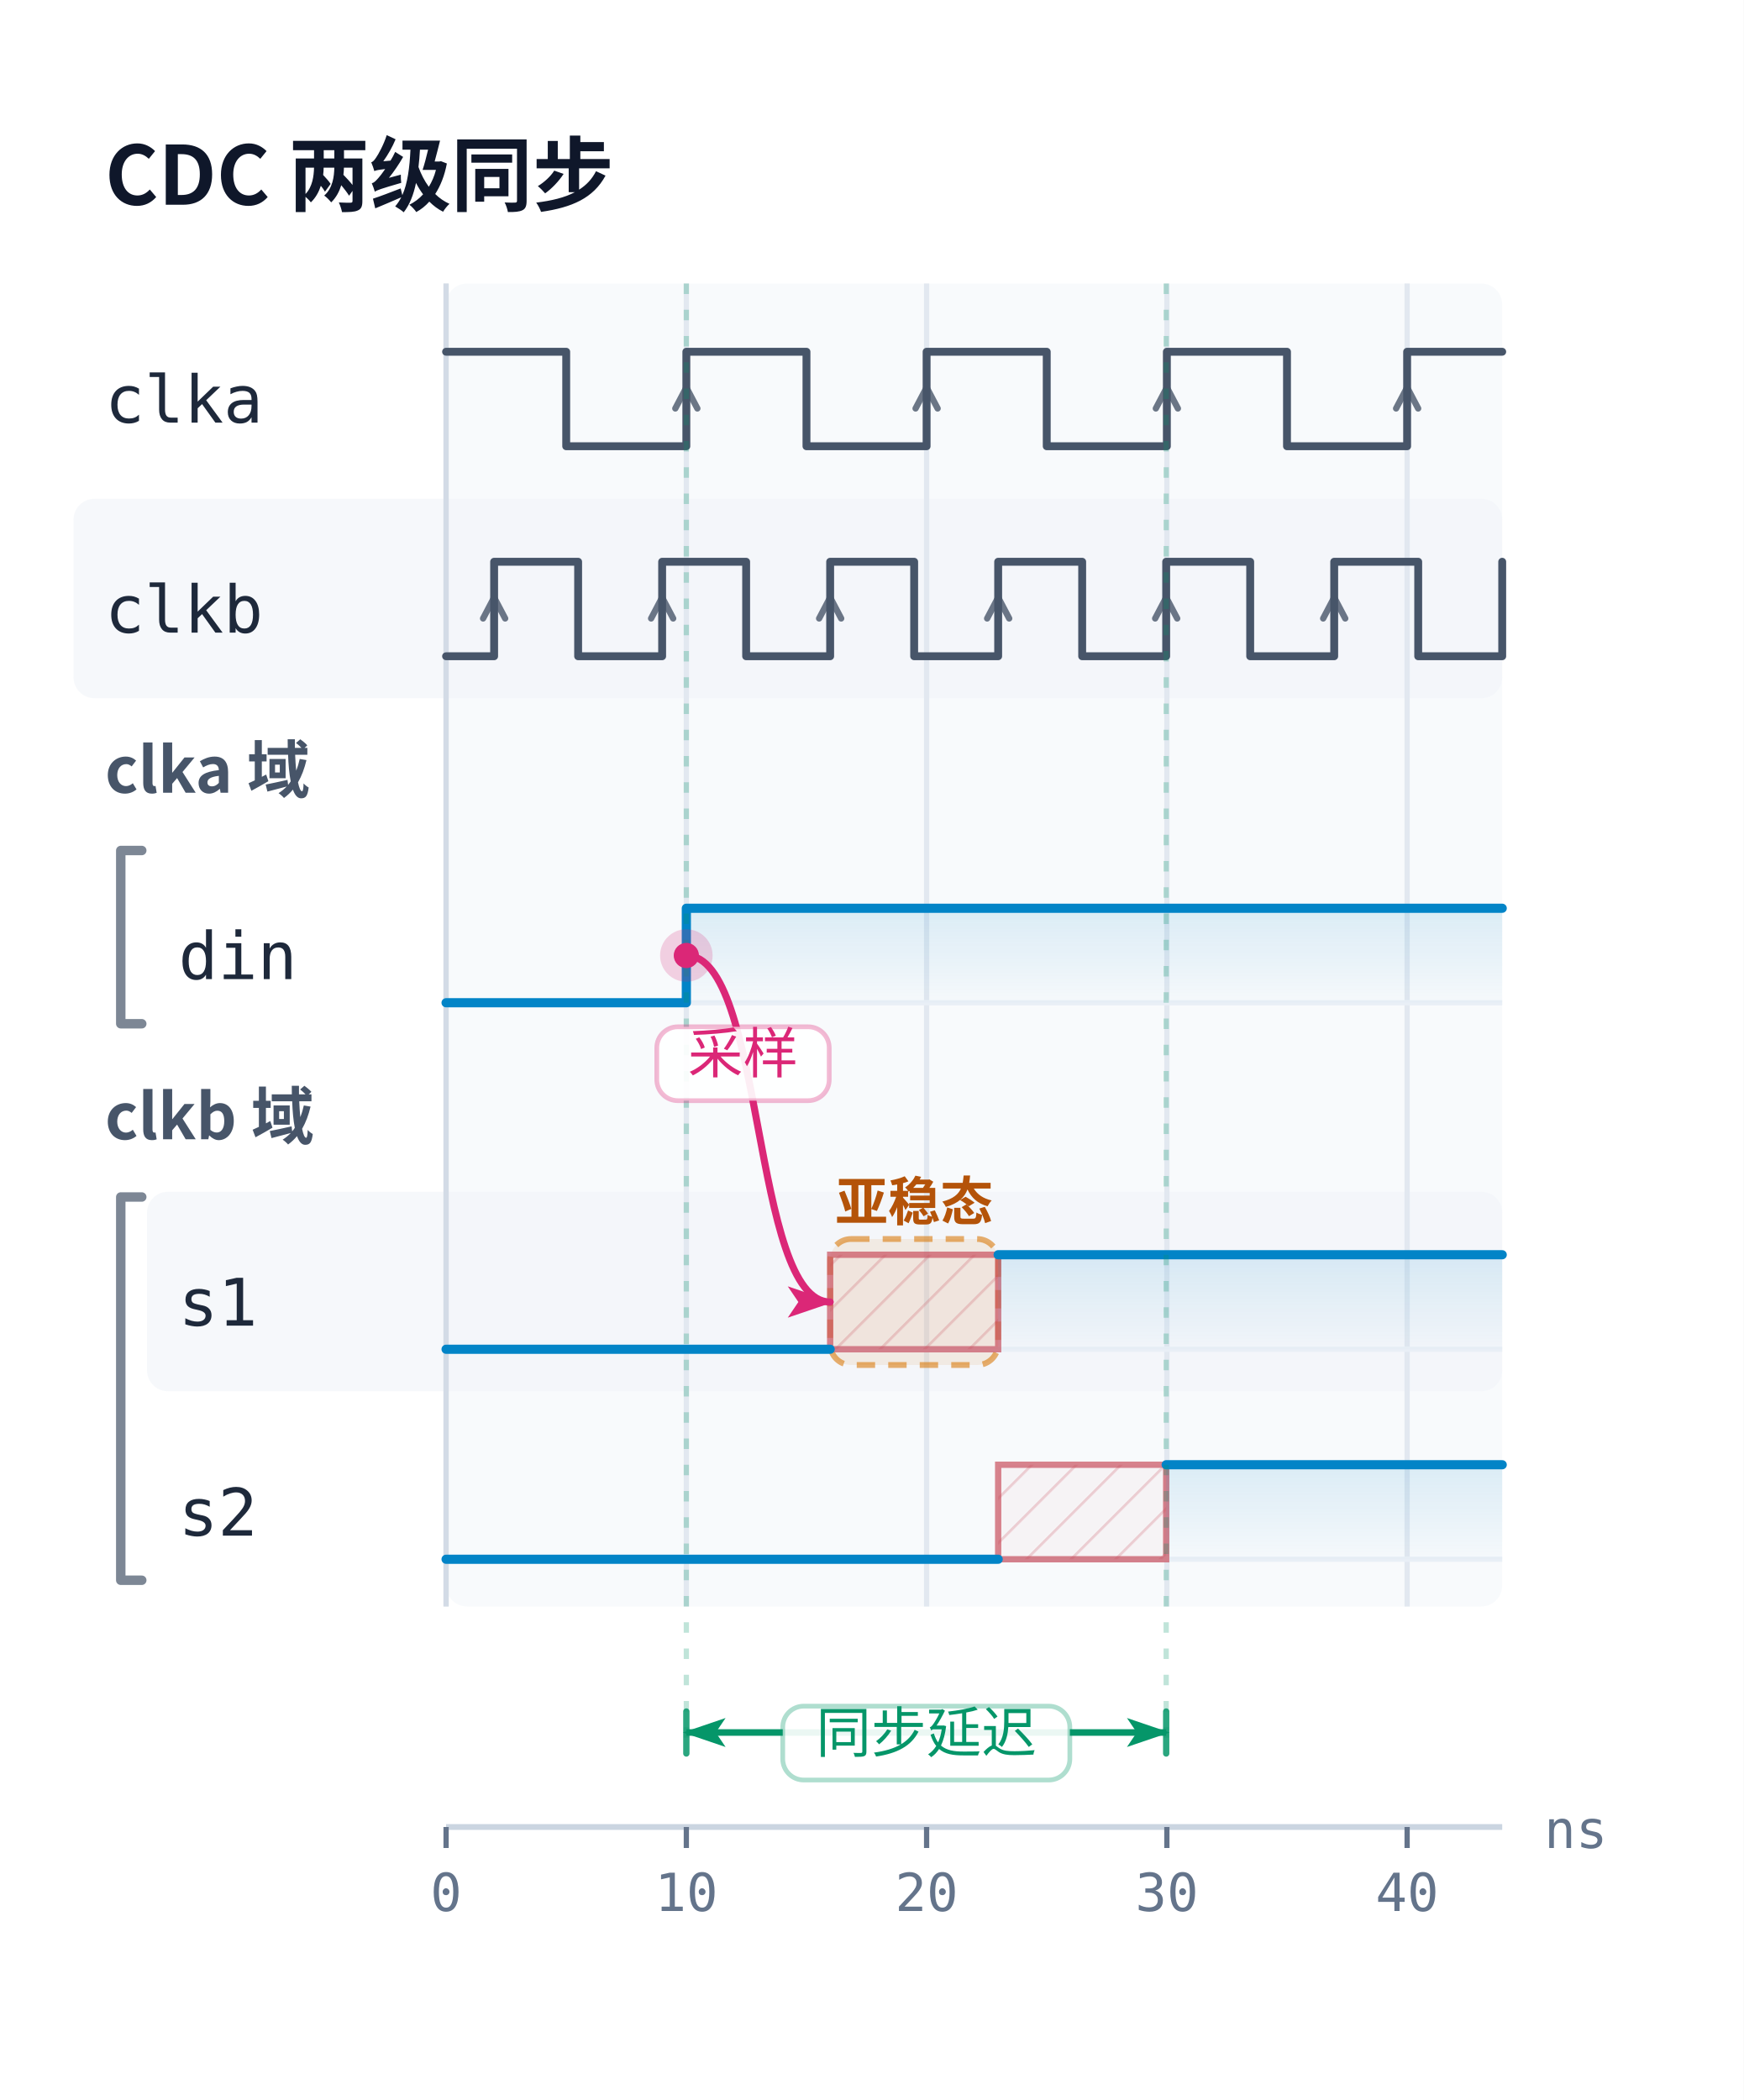
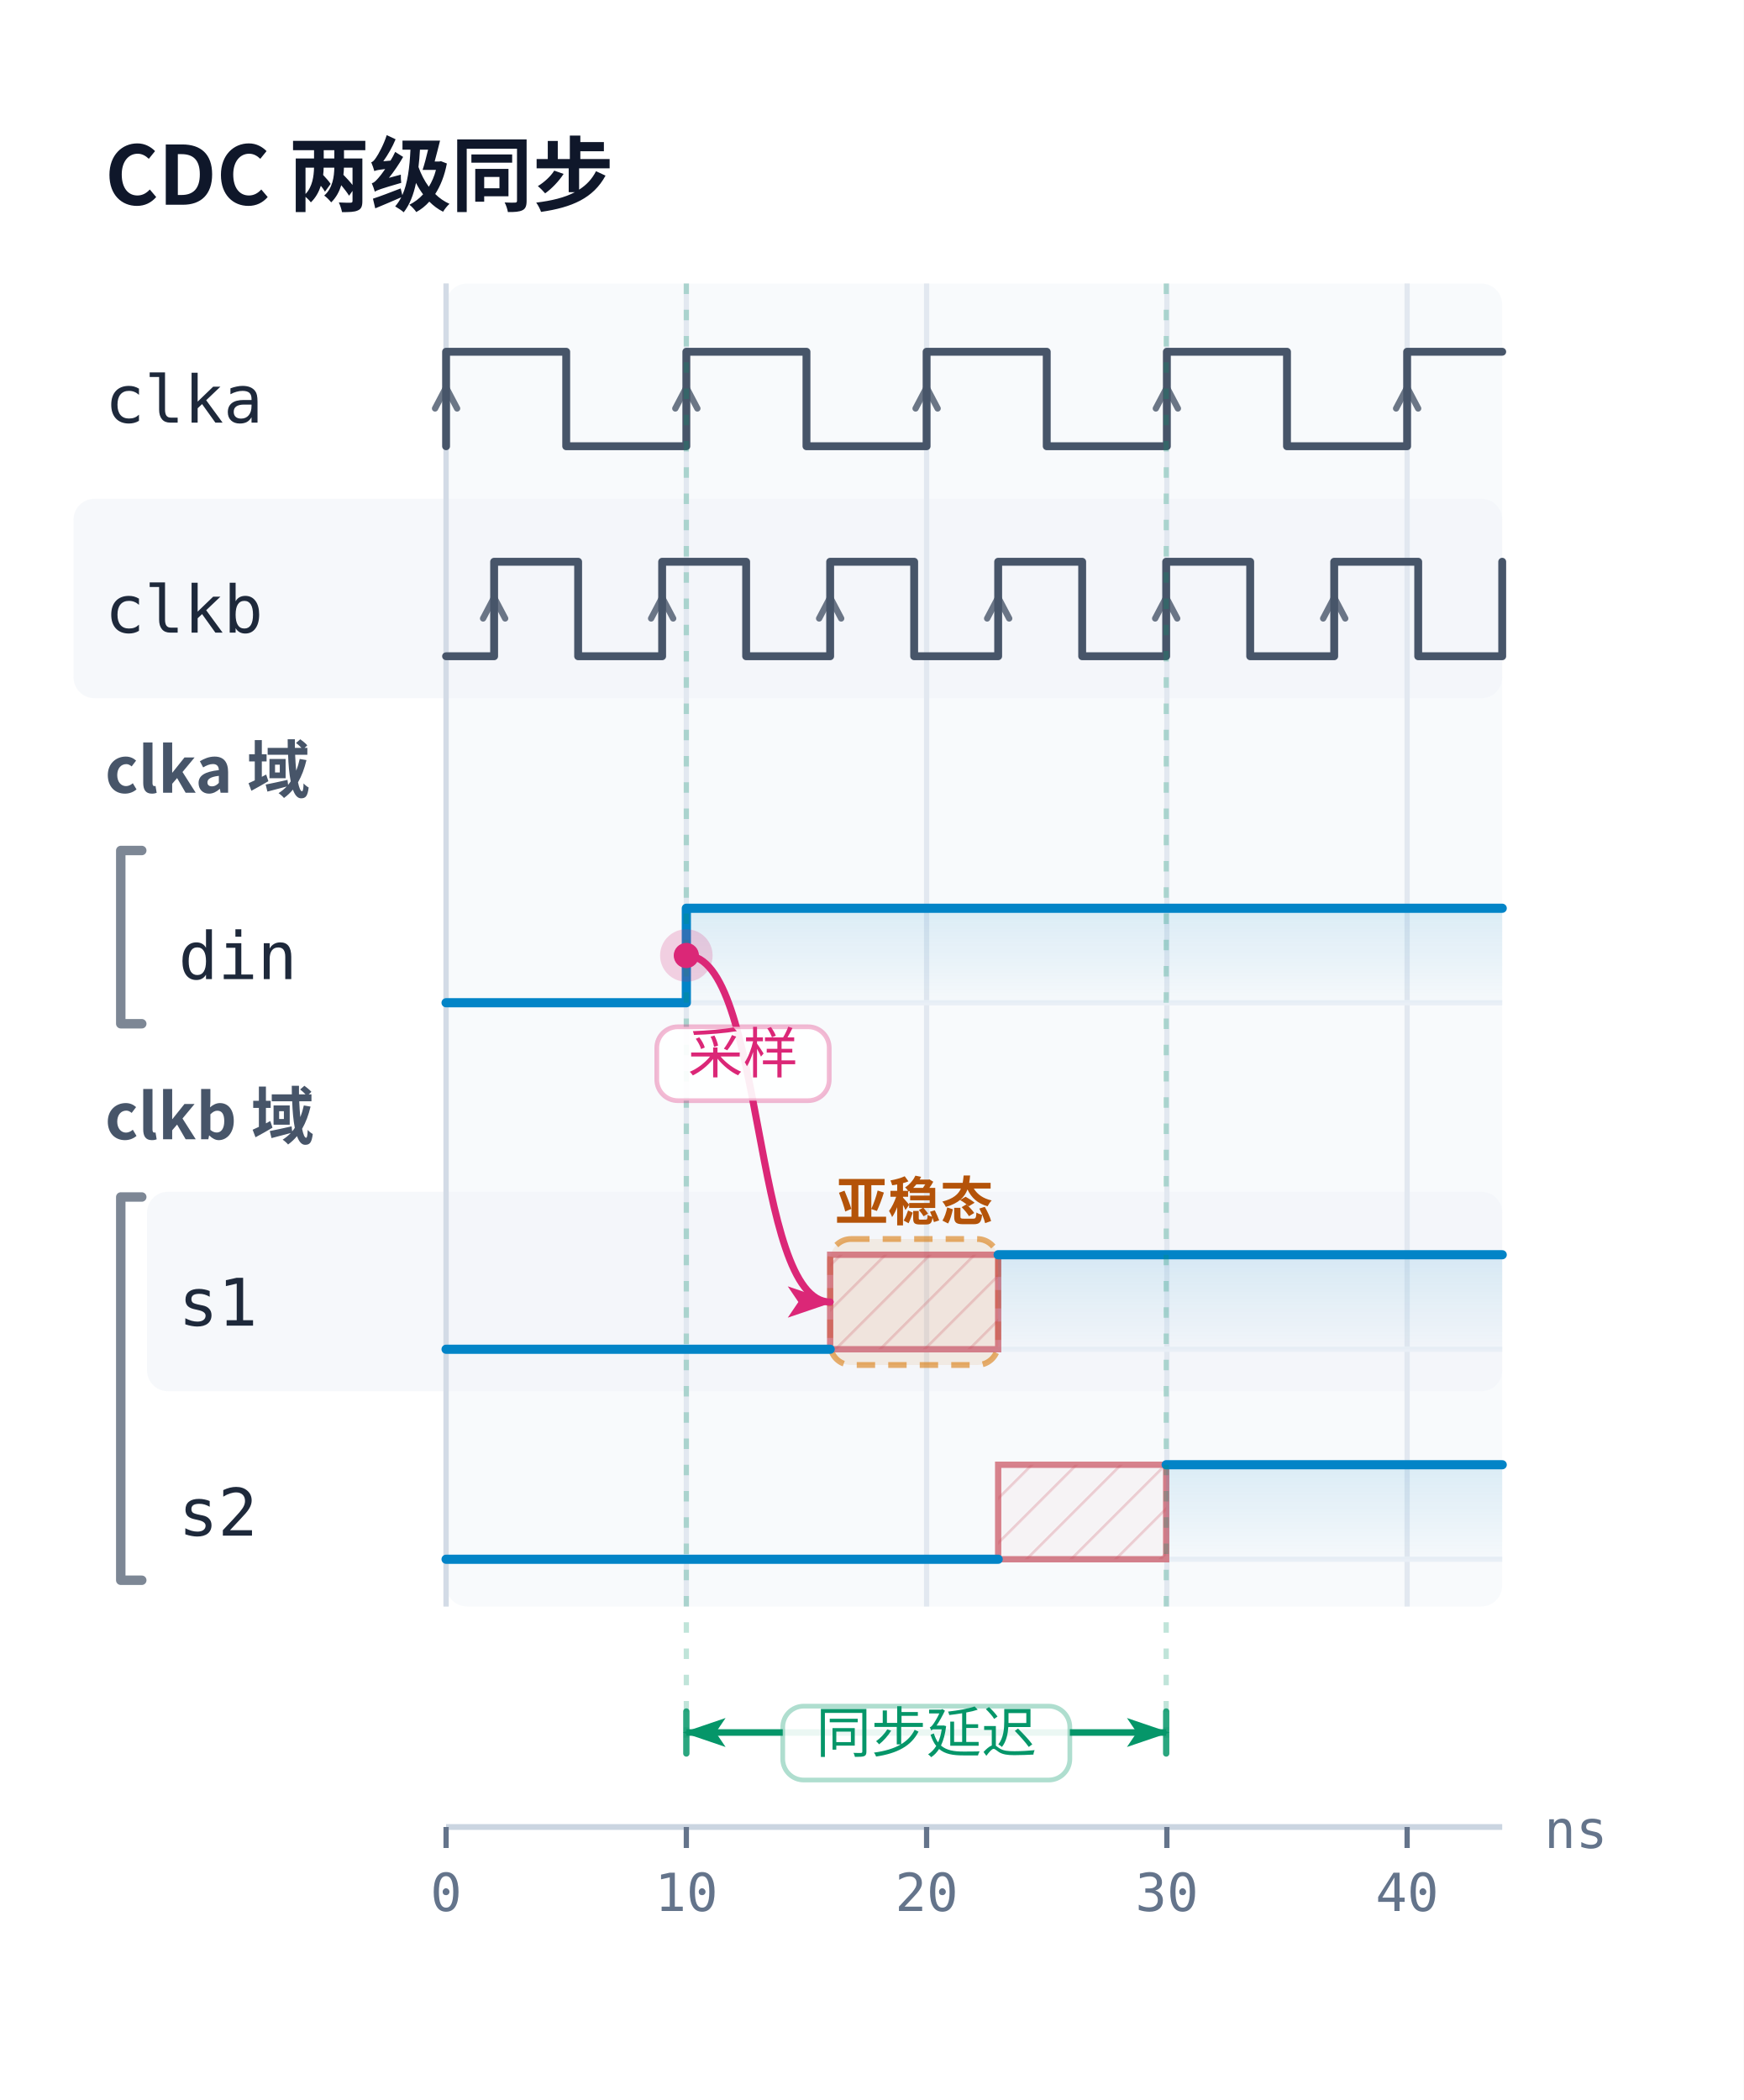
<svg xmlns="http://www.w3.org/2000/svg" width="332.11" height="400" viewBox="0 0 332.11 400">
  <defs>
    <linearGradient id="wv-light-hi-grad" x1="0" y1="0" x2="0" y2="1">
      <stop offset="0%" stop-color="#0284c7" stop-opacity="0.12" />
      <stop offset="100%" stop-color="#0284c7" stop-opacity="0.01" />
    </linearGradient>
    <linearGradient id="wv-light-bus-grad" x1="0" y1="0" x2="0" y2="1">
      <stop offset="0%" stop-color="#2563eb" stop-opacity="0.11" />
      <stop offset="100%" stop-color="#2563eb" stop-opacity="0.04" />
    </linearGradient>
    <pattern id="wv-light-hatch" width="6" height="6" patternUnits="userSpaceOnUse" patternTransform="rotate(45)">
      <rect width="6" height="6" fill="#c9515e" fill-opacity="0.04" />
      <line x1="0" y1="0" x2="0" y2="6" stroke="#c9515e" stroke-width="1.05" stroke-opacity="0.22" />
    </pattern>
    <marker id="wv-light-ah" viewBox="0 0 10 10" refX="9.2" refY="5" markerWidth="6.5" markerHeight="6.5" orient="auto">
      <path d="M0,1.6 L10,5 L0,8.4 L2.3,5 z" fill="#db2777" />
    </marker>
    <marker id="wv-light-mh" viewBox="0 0 10 10" refX="9.2" refY="5" markerWidth="6.5" markerHeight="6.5" orient="auto-start-reverse">
      <path d="M0,1.6 L10,5 L0,8.4 L2.3,5 z" fill="#059669" />
    </marker>
  </defs>
  <rect width="100%" height="100%" fill="#ffffff" />
  <text x="20" y="39" fill="#0f172a" font-size="15.5" font-family="-apple-system, BlinkMacSystemFont, 'SF Pro Text', 'PingFang SC', 'Hiragino Sans GB', 'Noto Sans CJK SC', 'Microsoft YaHei', Helvetica, Arial, sans-serif" text-anchor="start" font-weight="600">CDC 两级同步</text>
  <rect x="84.96" y="54" width="201.15" height="252" rx="4" fill="#f8fafc" />
  <rect x="14" y="95" width="272.11" height="38" rx="4" fill="#f1f5f9" fill-opacity="0.65" />
  <rect x="28" y="227" width="258.11" height="38" rx="4" fill="#f1f5f9" fill-opacity="0.65" />
  <line x1="84.96" y1="54" x2="84.96" y2="306" stroke="#e2e8f0" stroke-width="1" />
  <line x1="130.72" y1="54" x2="130.72" y2="306" stroke="#e2e8f0" stroke-width="1" />
  <line x1="176.48" y1="54" x2="176.48" y2="306" stroke="#e2e8f0" stroke-width="1" />
  <line x1="222.24" y1="54" x2="222.24" y2="306" stroke="#e2e8f0" stroke-width="1" />
  <line x1="268" y1="54" x2="268" y2="306" stroke="#e2e8f0" stroke-width="1" />
  <line x1="84.96" y1="54" x2="84.96" y2="306" stroke="#cbd5e1" stroke-width="1" stroke-opacity="0.65" />
  <text x="20" y="151" fill="#475569" font-size="12" font-family="-apple-system, BlinkMacSystemFont, 'SF Pro Text', 'PingFang SC', 'Hiragino Sans GB', 'Noto Sans CJK SC', 'Microsoft YaHei', Helvetica, Arial, sans-serif" text-anchor="start" font-weight="600">clka 域</text>
  <text x="20" y="217" fill="#475569" font-size="12" font-family="-apple-system, BlinkMacSystemFont, 'SF Pro Text', 'PingFang SC', 'Hiragino Sans GB', 'Noto Sans CJK SC', 'Microsoft YaHei', Helvetica, Arial, sans-serif" text-anchor="start" font-weight="600">clkb 域</text>
  <path d="M27,162 H23 V195 H27" fill="none" stroke="#475569" stroke-width="1.8" stroke-linecap="round" stroke-linejoin="round" stroke-opacity="0.7" />
  <path d="M27,228 H23 V301 H27" fill="none" stroke="#475569" stroke-width="1.8" stroke-linecap="round" stroke-linejoin="round" stroke-opacity="0.7" />
  <text x="20" y="80.5" fill="#1e293b" font-size="12.5" font-family="'SF Mono', 'JetBrains Mono', Menlo, Consolas, 'DejaVu Sans Mono', 'PingFang SC', 'Hiragino Sans GB', 'Noto Sans CJK SC', monospace" text-anchor="start">clka</text>
  <text x="20" y="120.5" fill="#1e293b" font-size="12.5" font-family="'SF Mono', 'JetBrains Mono', Menlo, Consolas, 'DejaVu Sans Mono', 'PingFang SC', 'Hiragino Sans GB', 'Noto Sans CJK SC', monospace" text-anchor="start">clkb</text>
  <text x="34" y="186.5" fill="#1e293b" font-size="12.5" font-family="'SF Mono', 'JetBrains Mono', Menlo, Consolas, 'DejaVu Sans Mono', 'PingFang SC', 'Hiragino Sans GB', 'Noto Sans CJK SC', monospace" text-anchor="start">din</text>
  <text x="34" y="252.5" fill="#1e293b" font-size="12.5" font-family="'SF Mono', 'JetBrains Mono', Menlo, Consolas, 'DejaVu Sans Mono', 'PingFang SC', 'Hiragino Sans GB', 'Noto Sans CJK SC', monospace" text-anchor="start">s1</text>
  <text x="34" y="292.5" fill="#1e293b" font-size="12.5" font-family="'SF Mono', 'JetBrains Mono', Menlo, Consolas, 'DejaVu Sans Mono', 'PingFang SC', 'Hiragino Sans GB', 'Noto Sans CJK SC', monospace" text-anchor="start">s2</text>
  <rect x="158.11" y="236" width="32" height="24" rx="4" fill="#d97706" fill-opacity="0.09" stroke="#d97706" stroke-width="1.1" stroke-opacity="0.58" stroke-dasharray="3.5 2.5" />
-   <path d="M84.96,67H107.84V85H130.72V67H153.6V85H176.48V67H199.36V85H222.24V67H245.12V85H268V67H286.11" fill="none" stroke="#475569" stroke-width="1.5" stroke-linejoin="round" stroke-linecap="round" />
-   <path d="M128.62,77.8 L130.72,73.8 L132.82,77.8 M174.38,77.8 L176.48,73.8 L178.58,77.8 M220.14,77.8 L222.24,73.8 L224.34,77.8 M265.9,77.8 L268,73.8 L270.1,77.8" fill="none" stroke="#475569" stroke-width="1.2" stroke-linecap="round" stroke-linejoin="round" stroke-opacity="0.8" />
+   <path d="M84.96,85H84.96V67H107.84V85H130.72V67H153.6V85H176.48V67H199.36V85H222.24V67H245.12V85H268V67H286.11" fill="none" stroke="#475569" stroke-width="1.5" stroke-linejoin="round" stroke-linecap="round" />
+   <path d="M82.86,77.8 L84.96,73.8 L87.06,77.8 M128.62,77.8 L130.72,73.8 L132.82,77.8 M174.38,77.8 L176.48,73.8 L178.58,77.8 M220.14,77.8 L222.24,73.8 L224.34,77.8 M265.9,77.8 L268,73.8 L270.1,77.8" fill="none" stroke="#475569" stroke-width="1.2" stroke-linecap="round" stroke-linejoin="round" stroke-opacity="0.8" />
  <path d="M84.96,125H94.11V107H110.11V125H126.11V107H142.11V125H158.11V107H174.11V125H190.11V107H206.11V125H222.11V107H238.11V125H254.11V107H270.11V125H286.11V107H286.11" fill="none" stroke="#475569" stroke-width="1.5" stroke-linejoin="round" stroke-linecap="round" />
  <path d="M92.01,117.8 L94.11,113.8 L96.21,117.8 M124.01,117.8 L126.11,113.8 L128.21,117.8 M156.01,117.8 L158.11,113.8 L160.21,117.8 M188.01,117.8 L190.11,113.8 L192.21,117.8 M220.01,117.8 L222.11,113.8 L224.21,117.8 M252.01,117.8 L254.11,113.8 L256.21,117.8" fill="none" stroke="#475569" stroke-width="1.2" stroke-linecap="round" stroke-linejoin="round" stroke-opacity="0.8" />
  <line x1="84.96" y1="191" x2="286.11" y2="191" stroke="#e9eff6" stroke-width="1" />
  <rect x="130.72" y="173" width="155.39" height="18" fill="url(#wv-light-hi-grad)" stroke="none" />
  <path d="M84.96,191 H130.72 V173 H286.11" fill="none" stroke="#0284c7" stroke-width="1.75" stroke-linejoin="round" stroke-linecap="round" />
  <line x1="84.96" y1="257" x2="286.11" y2="257" stroke="#e9eff6" stroke-width="1" />
  <rect x="158.11" y="239" width="32" height="18" fill="url(#wv-light-hatch)" stroke="#c9515e" stroke-width="1.2" stroke-opacity="0.7" />
  <rect x="190.11" y="239" width="96" height="18" fill="url(#wv-light-hi-grad)" stroke="none" />
  <path d="M84.96,257 H158.11" fill="none" stroke="#0284c7" stroke-width="1.75" stroke-linejoin="round" stroke-linecap="round" />
  <path d="M190.11,239 H286.11" fill="none" stroke="#0284c7" stroke-width="1.75" stroke-linejoin="round" stroke-linecap="round" />
  <line x1="84.96" y1="297" x2="286.11" y2="297" stroke="#e9eff6" stroke-width="1" />
  <rect x="190.11" y="279" width="32" height="18" fill="url(#wv-light-hatch)" stroke="#c9515e" stroke-width="1.2" stroke-opacity="0.7" />
  <rect x="222.11" y="279" width="64" height="18" fill="url(#wv-light-hi-grad)" stroke="none" />
  <path d="M84.96,297 H190.11" fill="none" stroke="#0284c7" stroke-width="1.75" stroke-linejoin="round" stroke-linecap="round" />
  <path d="M222.11,279 H286.11" fill="none" stroke="#0284c7" stroke-width="1.75" stroke-linejoin="round" stroke-linecap="round" />
  <text x="174.11" y="232.5" fill="#b45309" font-size="10" font-family="-apple-system, BlinkMacSystemFont, 'SF Pro Text', 'PingFang SC', 'Hiragino Sans GB', 'Noto Sans CJK SC', 'Microsoft YaHei', Helvetica, Arial, sans-serif" text-anchor="middle" font-weight="600">亚稳态</text>
  <line x1="84.96" y1="348" x2="286.11" y2="348" stroke="#cbd5e1" stroke-width="1.1" />
  <line x1="84.96" y1="348" x2="84.96" y2="352" stroke="#64748b" stroke-width="1" />
  <text x="84.96" y="364" fill="#64748b" font-size="10" font-family="'SF Mono', 'JetBrains Mono', Menlo, Consolas, 'DejaVu Sans Mono', 'PingFang SC', 'Hiragino Sans GB', 'Noto Sans CJK SC', monospace" text-anchor="middle">0</text>
  <line x1="130.72" y1="348" x2="130.72" y2="352" stroke="#64748b" stroke-width="1" />
  <text x="130.72" y="364" fill="#64748b" font-size="10" font-family="'SF Mono', 'JetBrains Mono', Menlo, Consolas, 'DejaVu Sans Mono', 'PingFang SC', 'Hiragino Sans GB', 'Noto Sans CJK SC', monospace" text-anchor="middle">10</text>
  <line x1="176.48" y1="348" x2="176.48" y2="352" stroke="#64748b" stroke-width="1" />
  <text x="176.48" y="364" fill="#64748b" font-size="10" font-family="'SF Mono', 'JetBrains Mono', Menlo, Consolas, 'DejaVu Sans Mono', 'PingFang SC', 'Hiragino Sans GB', 'Noto Sans CJK SC', monospace" text-anchor="middle">20</text>
  <line x1="222.24" y1="348" x2="222.24" y2="352" stroke="#64748b" stroke-width="1" />
  <text x="222.24" y="364" fill="#64748b" font-size="10" font-family="'SF Mono', 'JetBrains Mono', Menlo, Consolas, 'DejaVu Sans Mono', 'PingFang SC', 'Hiragino Sans GB', 'Noto Sans CJK SC', monospace" text-anchor="middle">30</text>
  <line x1="268" y1="348" x2="268" y2="352" stroke="#64748b" stroke-width="1" />
  <text x="268" y="364" fill="#64748b" font-size="10" font-family="'SF Mono', 'JetBrains Mono', Menlo, Consolas, 'DejaVu Sans Mono', 'PingFang SC', 'Hiragino Sans GB', 'Noto Sans CJK SC', monospace" text-anchor="middle">40</text>
  <text x="294.11" y="352" fill="#64748b" font-size="10" font-family="'SF Mono', 'JetBrains Mono', Menlo, Consolas, 'DejaVu Sans Mono', 'PingFang SC', 'Hiragino Sans GB', 'Noto Sans CJK SC', monospace" text-anchor="start">ns</text>
  <line x1="130.72" y1="54" x2="130.72" y2="334" stroke="#059669" stroke-width="1" stroke-dasharray="2 3" stroke-opacity="0.25" />
  <line x1="130.72" y1="326" x2="130.72" y2="334" stroke="#059669" stroke-width="1.2" stroke-opacity="0.85" stroke-linecap="round" />
  <line x1="222.11" y1="54" x2="222.11" y2="334" stroke="#059669" stroke-width="1" stroke-dasharray="2 3" stroke-opacity="0.25" />
  <line x1="222.11" y1="326" x2="222.11" y2="334" stroke="#059669" stroke-width="1.2" stroke-opacity="0.85" stroke-linecap="round" />
  <line x1="130.72" y1="330" x2="222.11" y2="330" stroke="#059669" stroke-width="1.25" marker-start="url(#wv-light-mh)" marker-end="url(#wv-light-mh)" />
  <rect x="149.08" y="324.98" width="54.68" height="14.07" rx="4" fill="#ffffff" fill-opacity="0.92" stroke="#059669" stroke-width="0.9" stroke-opacity="0.32" />
  <text x="176.42" y="333.8" fill="#059669" font-size="10.5" font-family="-apple-system, BlinkMacSystemFont, 'SF Pro Text', 'PingFang SC', 'Hiragino Sans GB', 'Noto Sans CJK SC', 'Microsoft YaHei', Helvetica, Arial, sans-serif" text-anchor="middle" font-weight="500">同步延迟</text>
  <circle cx="130.72" cy="182" r="5" fill="#db2777" fill-opacity="0.2" />
  <circle cx="130.72" cy="182" r="2.4" fill="#db2777" />
  <path d="M130.72,182 C145.72,182 143.11,248 158.11,248" fill="none" stroke="#db2777" stroke-width="1.35" stroke-linecap="round" marker-end="url(#wv-light-ah)" />
  <rect x="125.09" y="195.58" width="32.84" height="14.07" rx="4" fill="#ffffff" fill-opacity="0.92" stroke="#db2777" stroke-width="0.9" stroke-opacity="0.32" />
  <text x="141.51" y="204.4" fill="#db2777" font-size="10.5" font-family="-apple-system, BlinkMacSystemFont, 'SF Pro Text', 'PingFang SC', 'Hiragino Sans GB', 'Noto Sans CJK SC', 'Microsoft YaHei', Helvetica, Arial, sans-serif" text-anchor="middle" font-weight="500">采样</text>
</svg>
